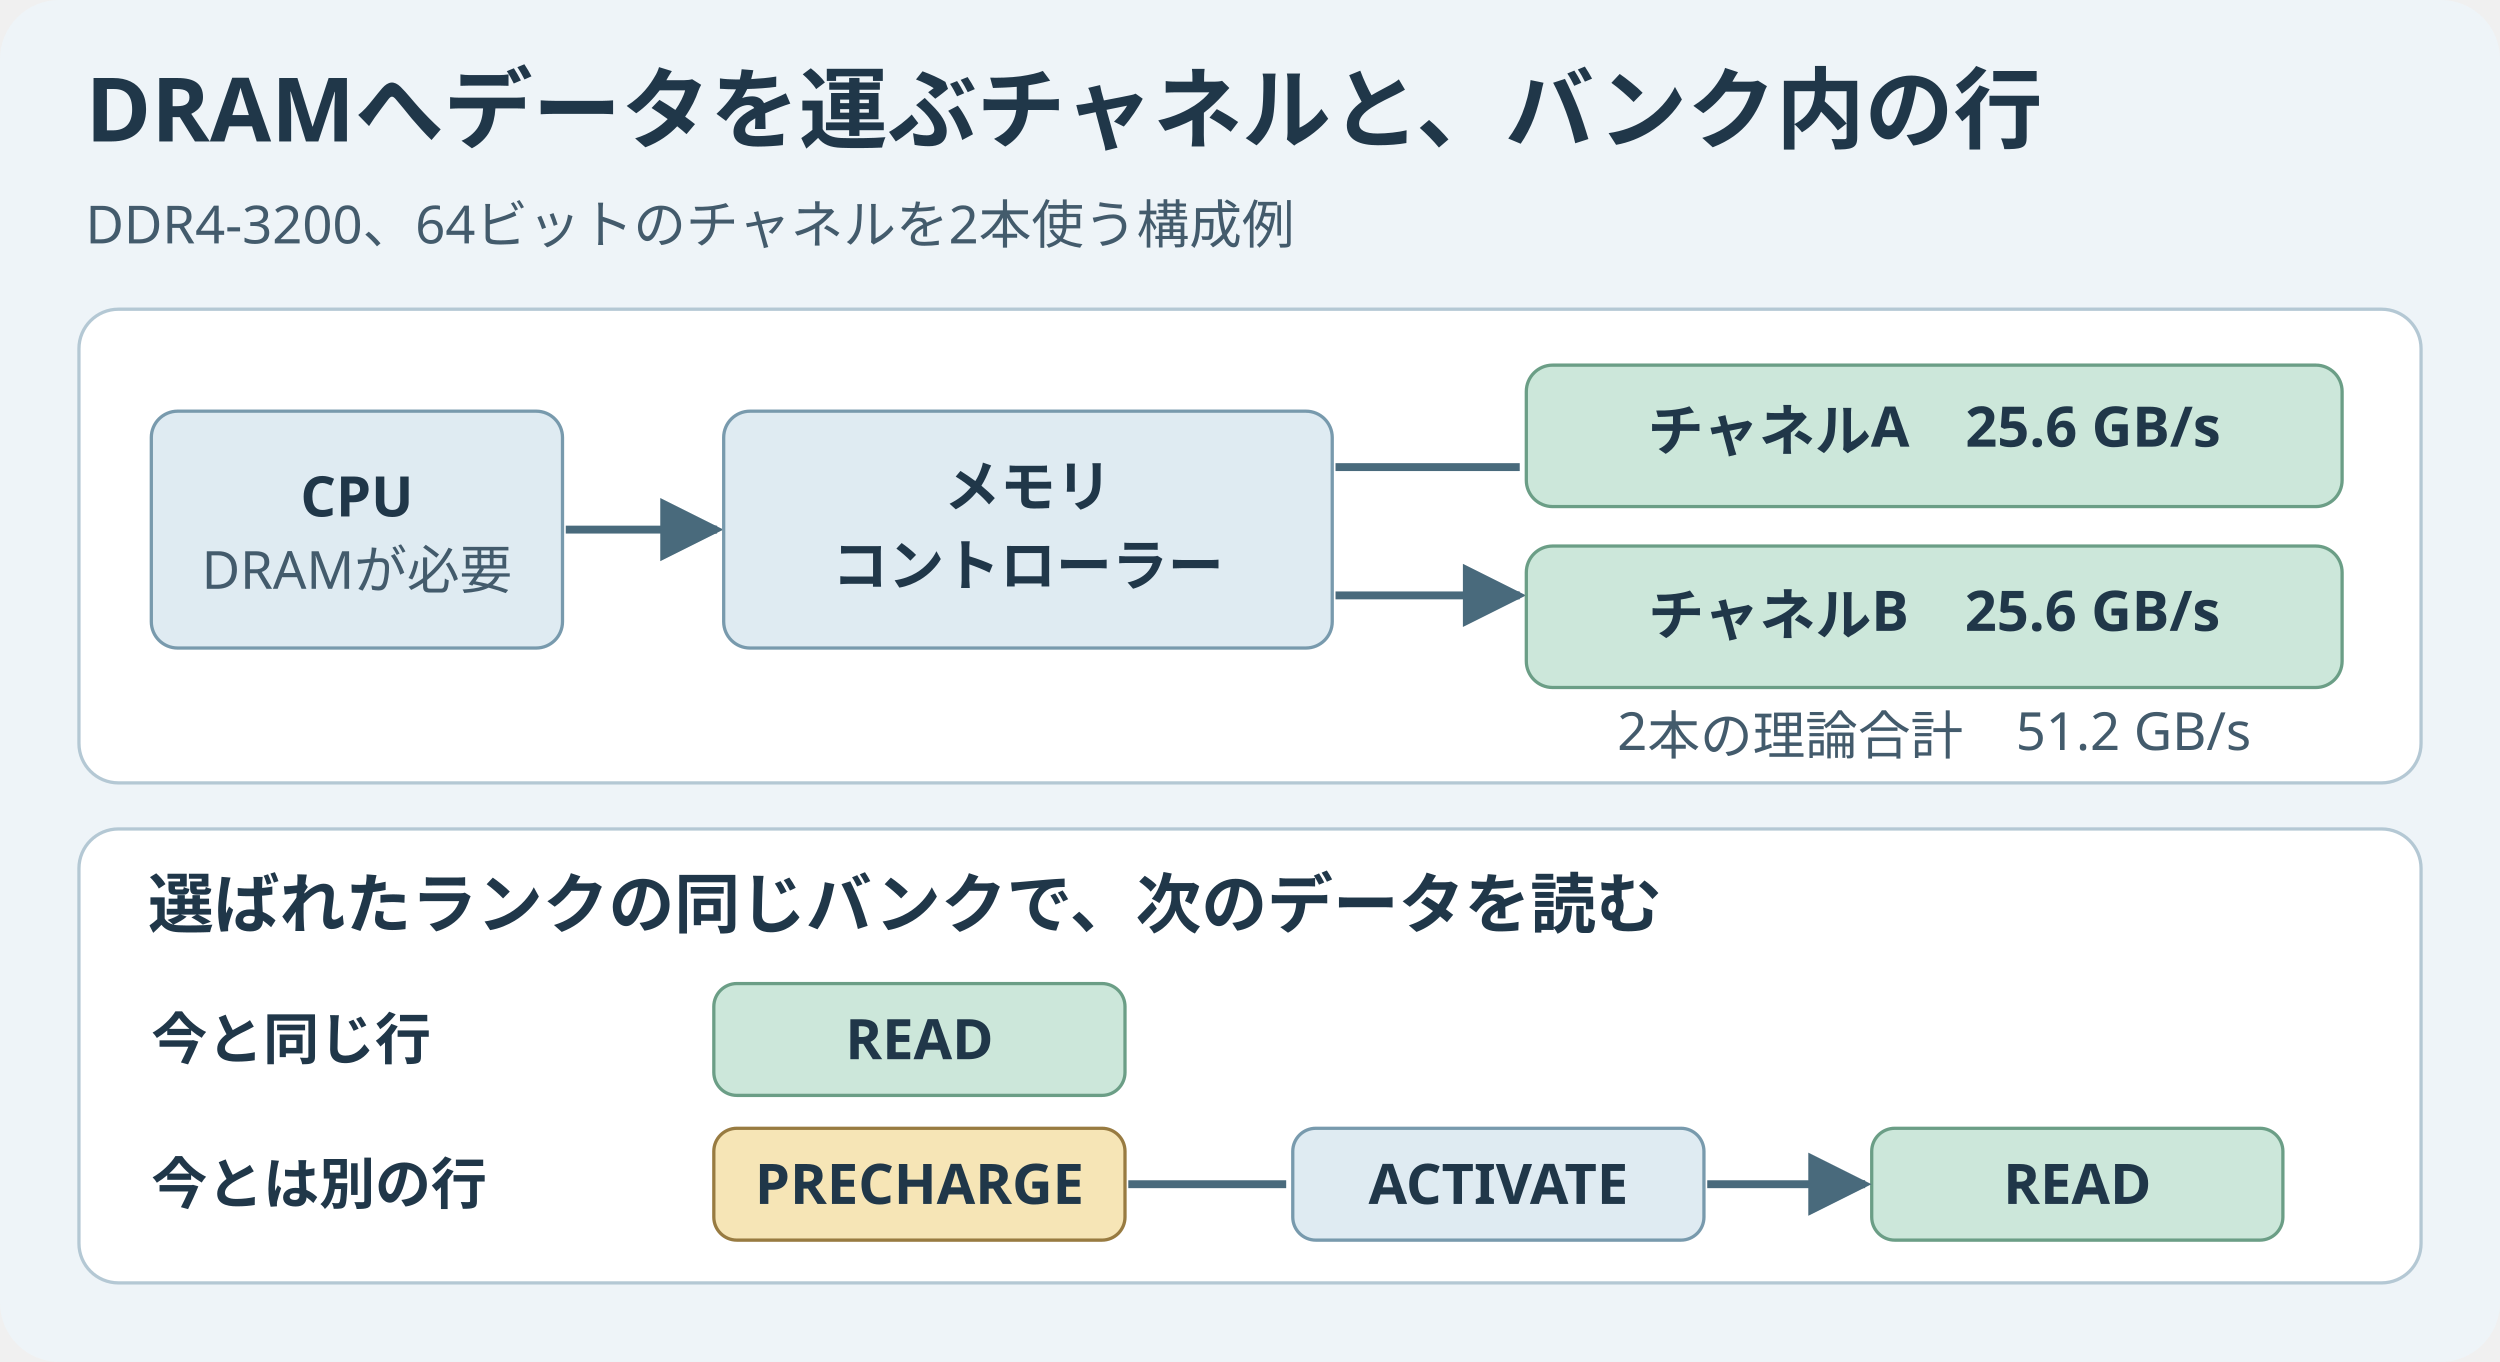
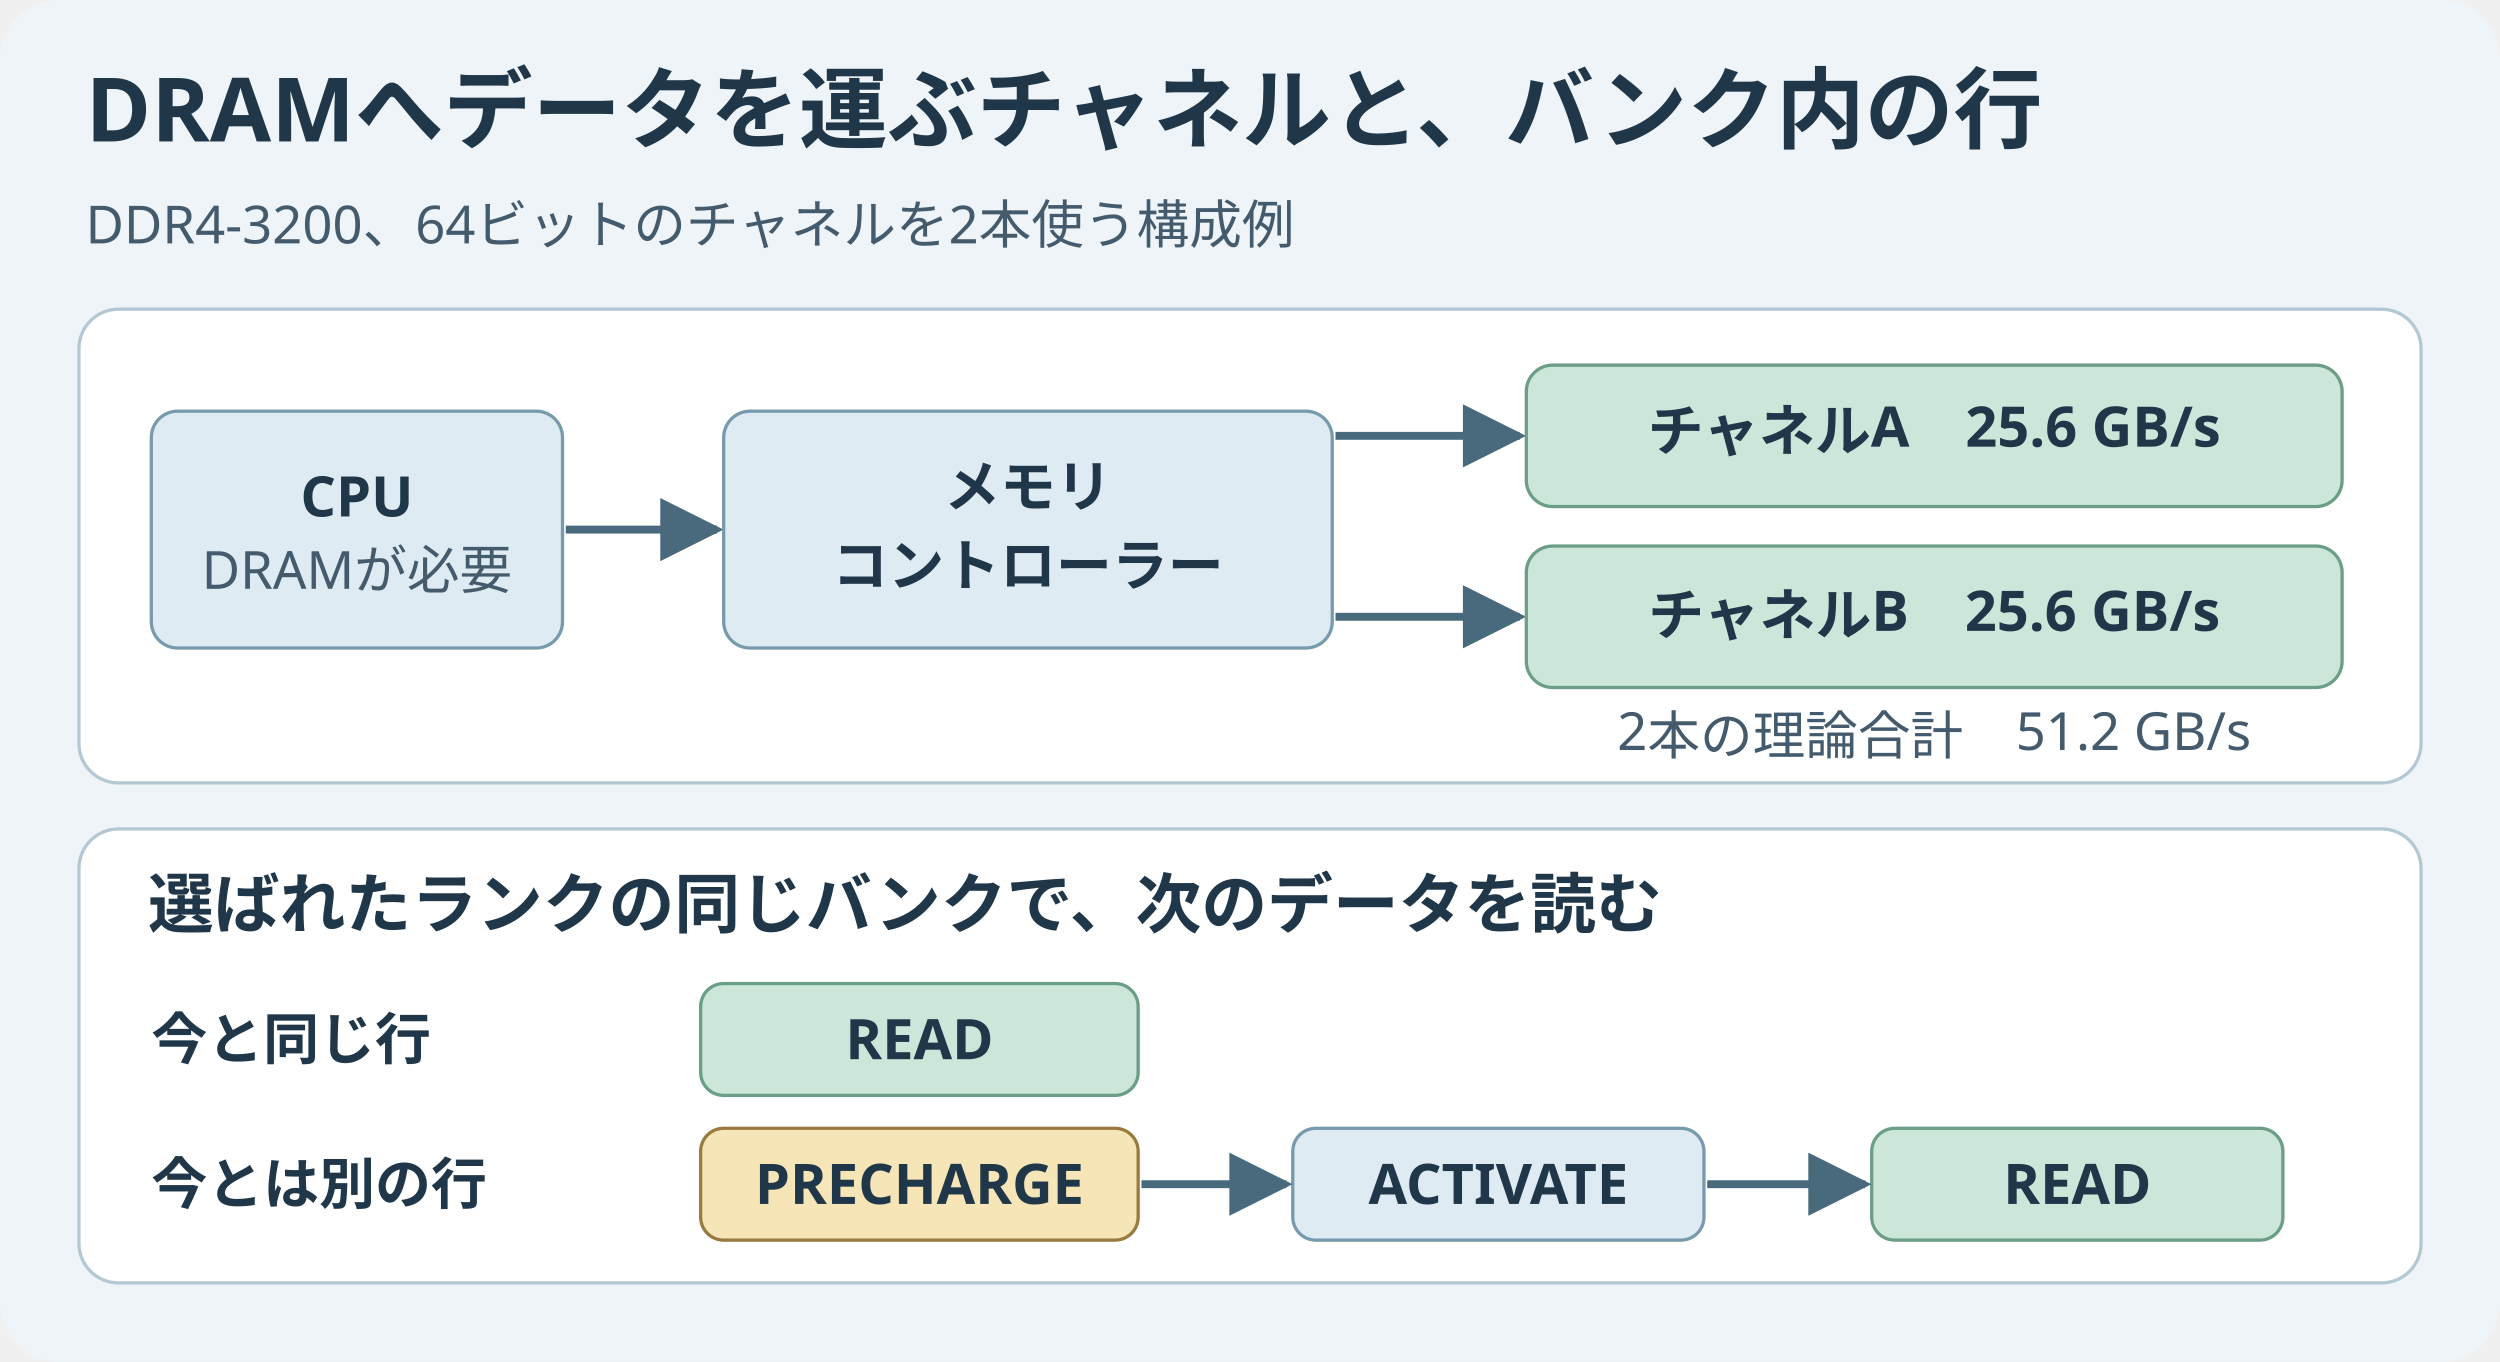
<svg xmlns="http://www.w3.org/2000/svg" width="760" height="414" viewBox="0 0 760 414" role="img" aria-labelledby="title desc">
  <style>
    text { font-family: "BIZ UDPGothic", "Yu Gothic", Meiryo, sans-serif; fill: #203749; }
    .label { font-size: 17px; font-weight: 700; }
    .note { font-size: 16px; fill: #435b6c; }
    .center { text-anchor: middle; }
    .arrow { fill: none; stroke: #496a7c; stroke-width: 2.4; marker-end: url(#arrow); }
  </style>
  <defs>
    <marker id="arrow" viewBox="0 0 10 10" refX="9" refY="5" markerWidth="8" markerHeight="8" orient="auto">
      <path d="M0 0L10 5 0 10Z" fill="#496a7c" />
    </marker>
  </defs>
  <rect width="760" height="414" rx="18" fill="#eef4f8" />
  <text x="26" y="43" font-size="27" font-weight="700">DRAMへデータを運ぶチャネルと、バンク内の行</text>
  <text x="26" y="74" class="note">DDR4-3200、64ビットのチャネルを2本使う構成例</text>
  <rect x="24" y="94" width="712" height="144" rx="12" fill="#fff" stroke="#b4c8d4" />
  <rect x="46" y="125" width="125" height="72" rx="8" fill="#dfebf2" stroke="#789aad" />
  <text x="108.5" y="157" class="label center">CPU</text>
  <text x="108.5" y="179" class="note center">DRAMが必要</text>
  <path d="M172 161H218" class="arrow" />
  <rect x="220" y="125" width="185" height="72" rx="8" fill="#dfebf2" stroke="#789aad" />
  <text x="312.5" y="154" class="label center">メモリ</text>
  <text x="312.5" y="178" class="label center">コントローラー</text>
-   <path d="M406 142H462M406 181H462" class="arrow" />
+   <path d="M406 132.5H462" class="arrow" />
+   <path d="M406 187.5H462" class="arrow" />
  <rect x="464" y="111" width="248" height="43" rx="8" fill="#cce7da" stroke="#6b9e86" />
  <rect x="464" y="166" width="248" height="43" rx="8" fill="#cce7da" stroke="#6b9e86" />
  <text x="588" y="137" class="label center">チャネルA　25.6 GB/s</text>
  <text x="588" y="193" class="label center">チャネルB　25.6 GB/s</text>
  <text x="588" y="228" class="note center">2本の理論合計　51.2 GB/s</text>
  <rect x="24" y="252" width="712" height="138" rx="12" fill="#fff" stroke="#b4c8d4" />
  <text x="45" y="282" font-size="20" font-weight="700">選ばれたランクの同じバンクで、次のデータを読む</text>
  <text x="46" y="322" class="label">今と同じ行</text>
-   <rect x="217" y="299" width="125" height="34" rx="7" fill="#cce7da" stroke="#6b9e86" />
+   <rect x="213" y="299" width="133" height="34" rx="7" fill="#cce7da" stroke="#6b9e86" />
  <text x="279.5" y="322" class="label center">READ</text>
  <text x="46" y="366" class="label">今とは別の行</text>
-   <rect x="217" y="343" width="125" height="34" rx="7" fill="#f6e5b6" stroke="#987b41" />
+   <rect x="213" y="343" width="133" height="34" rx="7" fill="#f6e5b6" stroke="#987b41" />
  <rect x="393" y="343" width="125" height="34" rx="7" fill="#dfebf2" stroke="#789aad" />
  <rect x="569" y="343" width="125" height="34" rx="7" fill="#cce7da" stroke="#6b9e86" />
-   <path d="M343 360H391M519 360H567" class="arrow" />
+   <path d="M347 360H391" class="arrow" />
+   <path d="M519 360H567" class="arrow" />
  <text x="279.5" y="366" class="label center">PRECHARGE</text>
  <text x="455.5" y="366" class="label center">ACTIVATE</text>
  <text x="631.5" y="366" class="label center">READ</text>
</svg>
